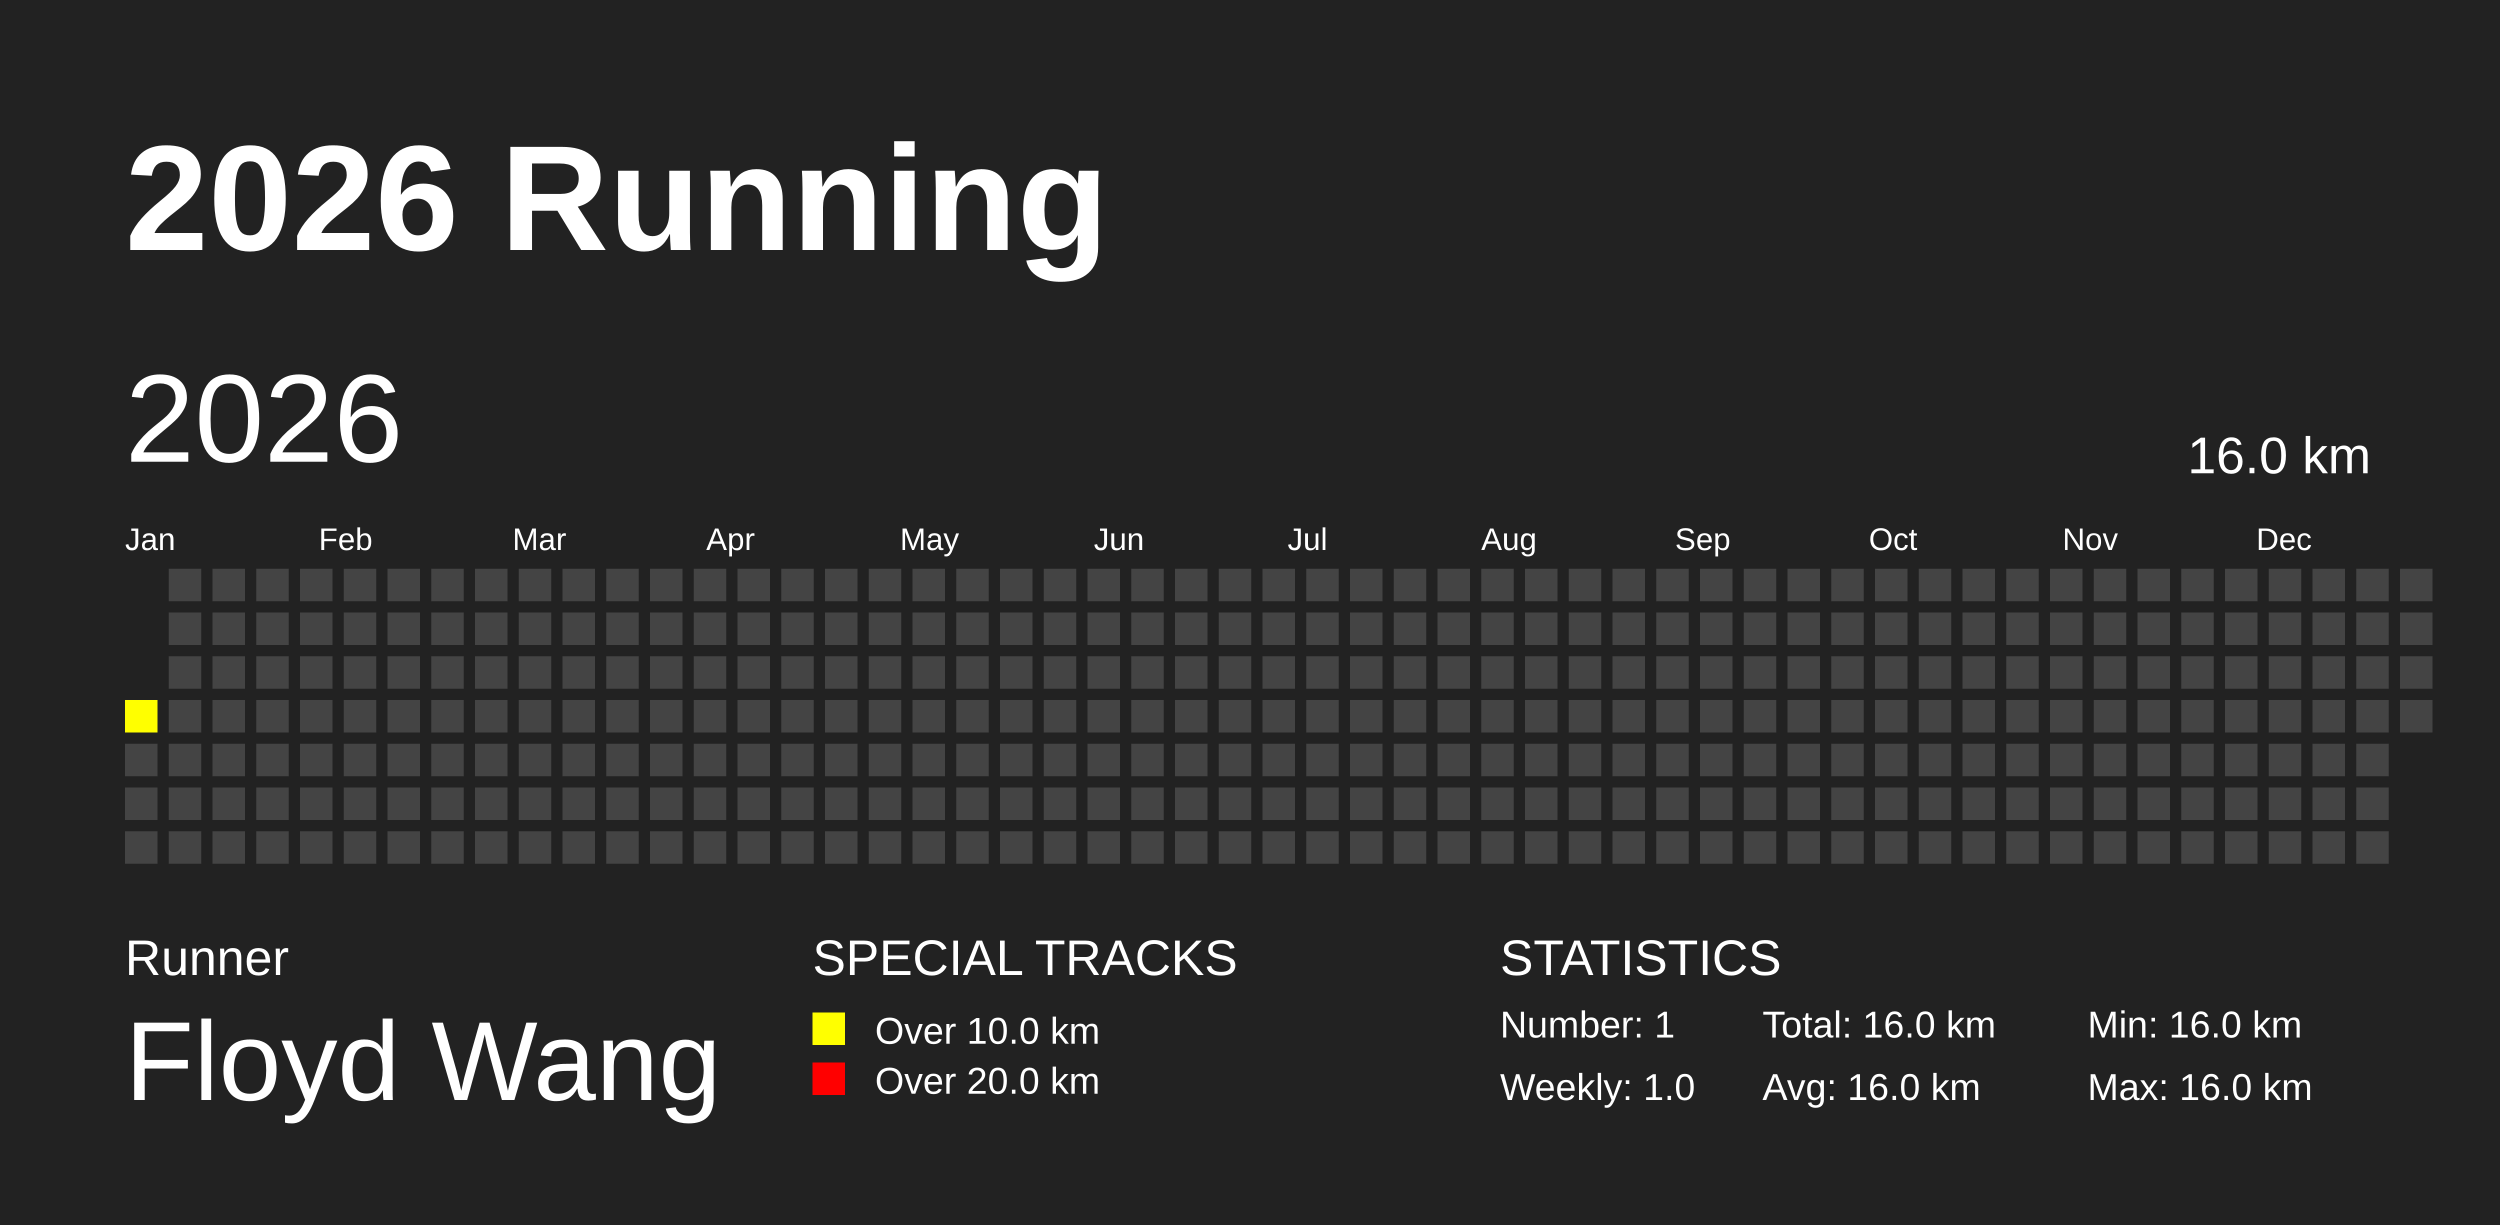
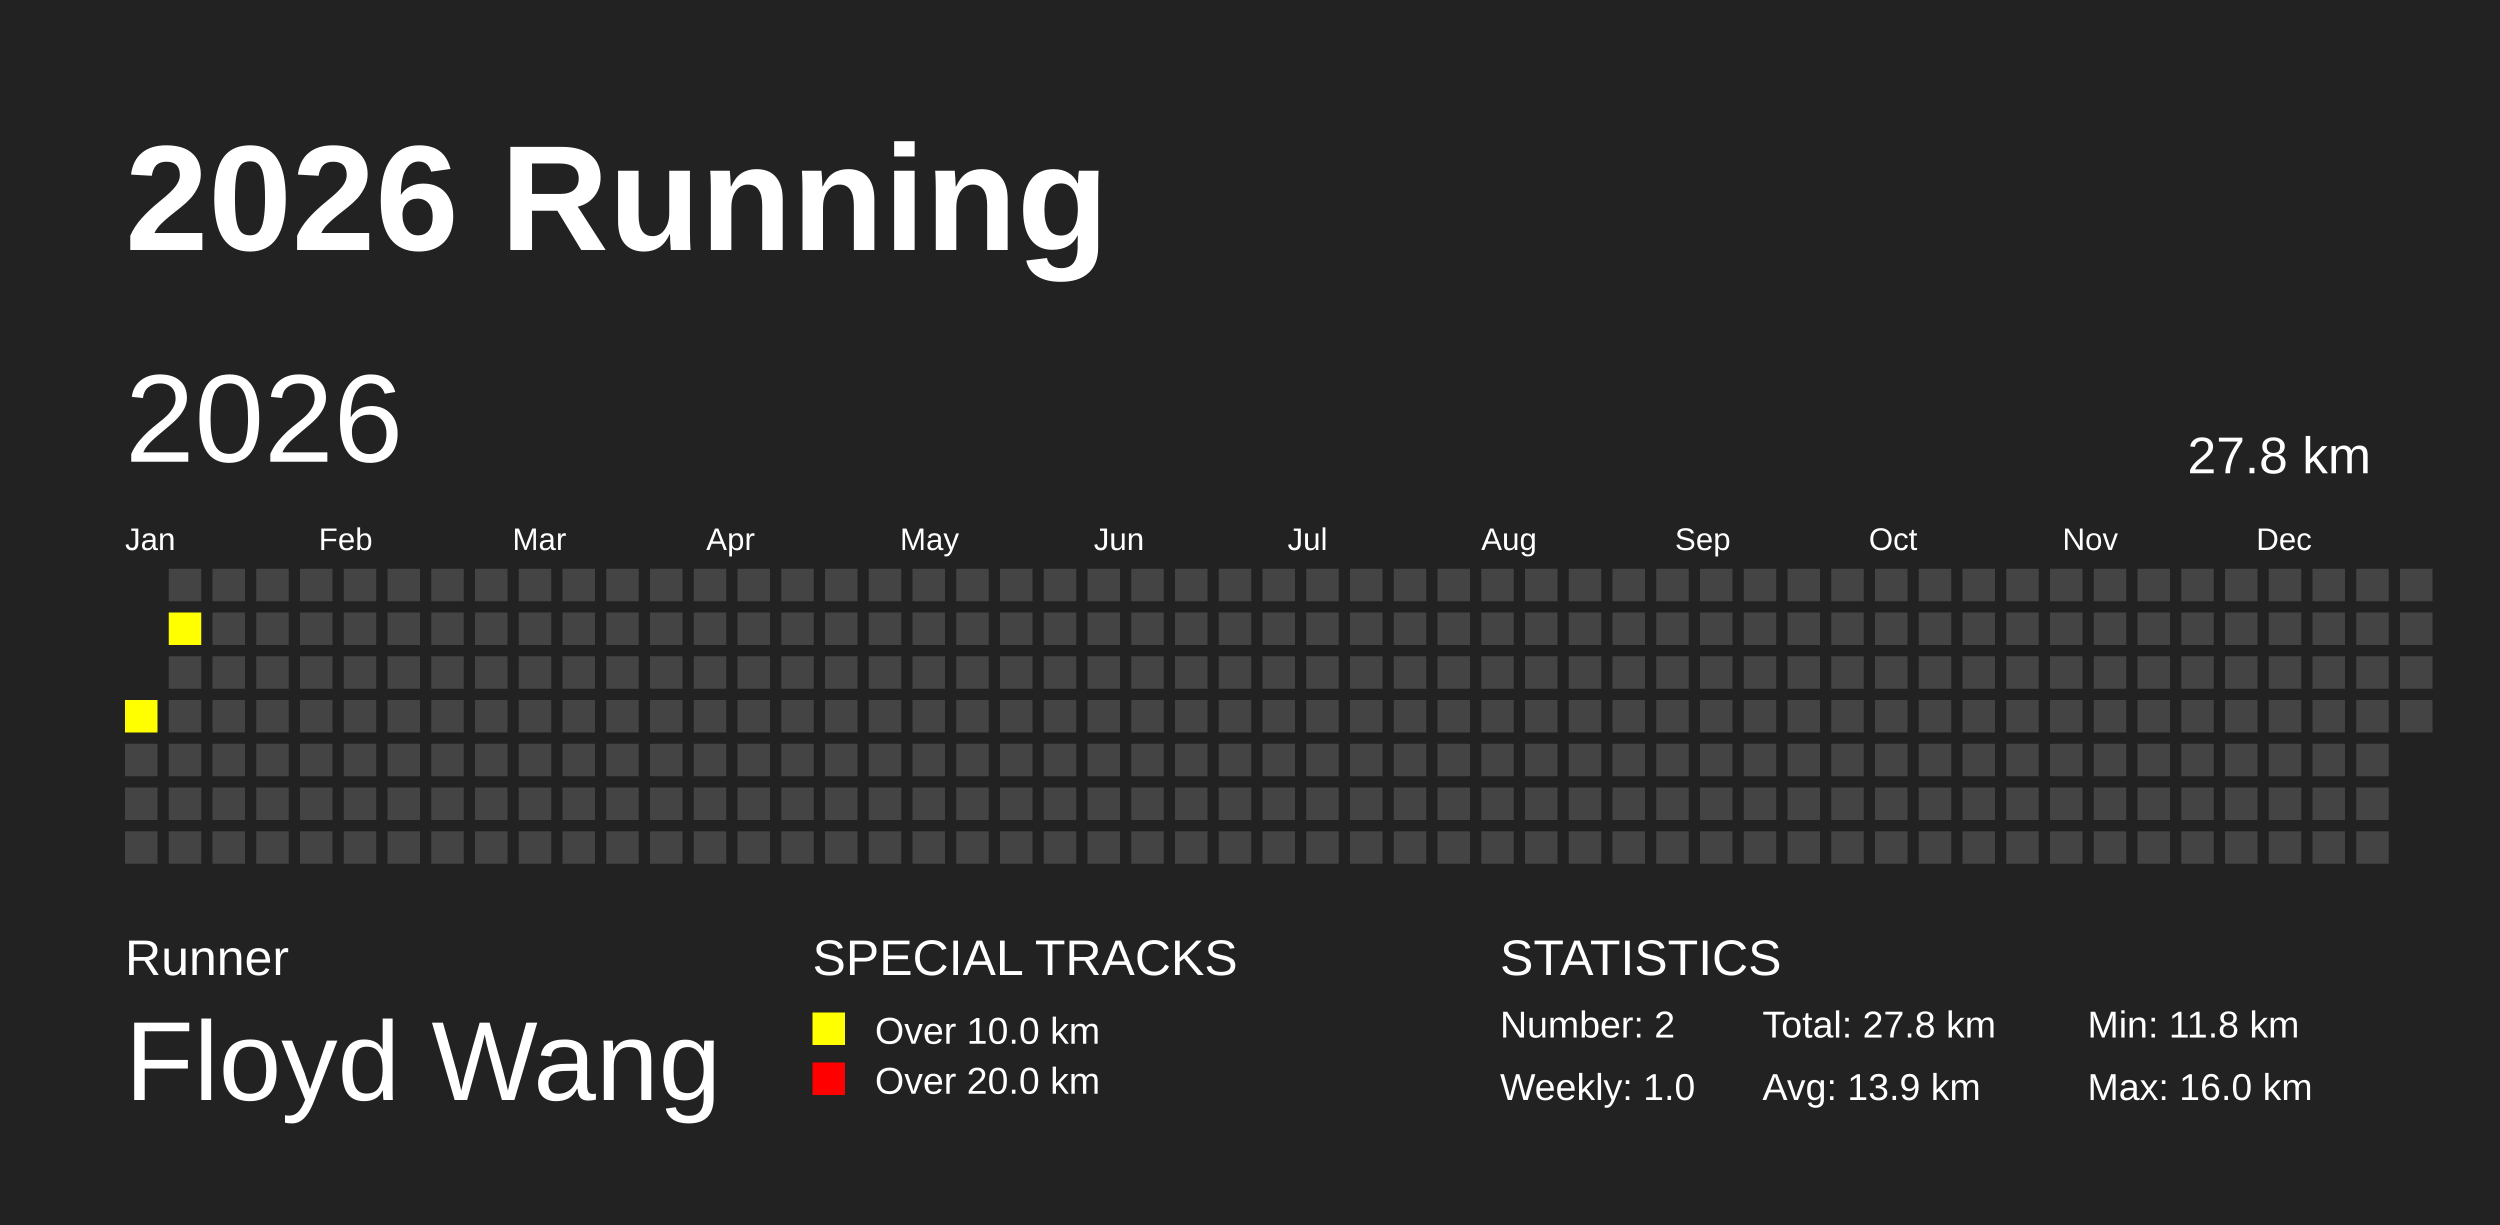
<svg xmlns="http://www.w3.org/2000/svg" baseProfile="full" height="98mm" version="1.1" viewBox="0,0,200,98" width="200mm">
  <defs />
  <rect fill="#222222" height="98" width="200" x="0" y="0" />
  <text fill="#FFFFFF" style="font-size:12px; font-family:Arial; font-weight:bold;" x="10" y="20">2026 Running</text>
  <text fill="#FFFFFF" style="font-size:4px; font-family:Arial" x="10" y="78">Runner</text>
  <text fill="#FFFFFF" style="font-size:9px; font-family:Arial" x="10" y="88">Floyd Wang</text>
  <text fill="#FFFFFF" style="font-size:4px; font-family:Arial" x="65" y="78">SPECIAL TRACKS</text>
  <rect fill="yellow" height="2.6" width="2.6" x="65" y="81" />
  <text fill="#FFFFFF" style="font-size:3px; font-family:Arial" x="70" y="83.5">Over 10.0 km</text>
  <rect fill="red" height="2.6" width="2.6" x="65" y="85" />
  <text fill="#FFFFFF" style="font-size:3px; font-family:Arial" x="70" y="87.5">Over 20.0 km</text>
  <text fill="#FFFFFF" style="font-size:4px; font-family:Arial" x="120" y="78">STATISTICS</text>
-   <text fill="#FFFFFF" style="font-size:3px; font-family:Arial" x="120" y="83">Number: 1</text>
+   <text fill="#FFFFFF" style="font-size:3px; font-family:Arial" x="120" y="83">Number: 2</text>
  <text fill="#FFFFFF" style="font-size:3px; font-family:Arial" x="120" y="88">Weekly: 1.0</text>
-   <text fill="#FFFFFF" style="font-size:3px; font-family:Arial" x="141" y="83">Total: 16.0 km</text>
-   <text fill="#FFFFFF" style="font-size:3px; font-family:Arial" x="141" y="88">Avg: 16.0 km</text>
-   <text fill="#FFFFFF" style="font-size:3px; font-family:Arial" x="167" y="83">Min: 16.0 km</text>
+   <text fill="#FFFFFF" style="font-size:3px; font-family:Arial" x="141" y="83">Total: 27.8 km</text>
+   <text fill="#FFFFFF" style="font-size:3px; font-family:Arial" x="141" y="88">Avg: 13.9 km</text>
+   <text fill="#FFFFFF" style="font-size:3px; font-family:Arial" x="167" y="83">Min: 11.8 km</text>
  <text fill="#FFFFFF" style="font-size:3px; font-family:Arial" x="167" y="88">Max: 16.0 km</text>
  <text dominant-baseline="hanging" fill="#FFFFFF" style="font-size:10.0px; font-family:Arial;" x="10" y="30">2026</text>
-   <text dominant-baseline="hanging" fill="#FFFFFF" style="font-size:4.125px; font-family:Arial;" x="175" y="35">16.0 km</text>
+   <text dominant-baseline="hanging" fill="#FFFFFF" style="font-size:4.125px; font-family:Arial;" x="175" y="35">27.8 km</text>
  <text fill="#FFFFFF" style="font-size:2.5px; font-family:Arial" x="10.0" y="44">Jan</text>
  <text fill="#FFFFFF" style="font-size:2.5px; font-family:Arial" x="25.5" y="44">Feb</text>
  <text fill="#FFFFFF" style="font-size:2.5px; font-family:Arial" x="41.0" y="44">Mar</text>
  <text fill="#FFFFFF" style="font-size:2.5px; font-family:Arial" x="56.5" y="44">Apr</text>
  <text fill="#FFFFFF" style="font-size:2.5px; font-family:Arial" x="72.0" y="44">May</text>
  <text fill="#FFFFFF" style="font-size:2.5px; font-family:Arial" x="87.5" y="44">Jun</text>
  <text fill="#FFFFFF" style="font-size:2.5px; font-family:Arial" x="103.0" y="44">Jul</text>
  <text fill="#FFFFFF" style="font-size:2.5px; font-family:Arial" x="118.5" y="44">Aug</text>
  <text fill="#FFFFFF" style="font-size:2.5px; font-family:Arial" x="134.0" y="44">Sep</text>
  <text fill="#FFFFFF" style="font-size:2.5px; font-family:Arial" x="149.5" y="44">Oct</text>
  <text fill="#FFFFFF" style="font-size:2.5px; font-family:Arial" x="165.0" y="44">Nov</text>
  <text fill="#FFFFFF" style="font-size:2.5px; font-family:Arial" x="180.5" y="44">Dec</text>
  <rect fill="yellow" height="2.6" width="2.6" x="10.0" y="56.0" />
  <rect fill="#444444" height="2.6" width="2.6" x="10.0" y="59.5" />
  <rect fill="#444444" height="2.6" width="2.6" x="10.0" y="63.0" />
  <rect fill="#444444" height="2.6" width="2.6" x="10.0" y="66.5" />
  <rect fill="#444444" height="2.6" width="2.6" x="13.5" y="45.5" />
-   <rect fill="#444444" height="2.6" width="2.6" x="13.5" y="49.0" />
+   <rect fill="yellow" height="2.6" width="2.6" x="13.5" y="49.0" />
  <rect fill="#444444" height="2.6" width="2.6" x="13.5" y="52.5" />
  <rect fill="#444444" height="2.6" width="2.6" x="13.5" y="56.0" />
  <rect fill="#444444" height="2.6" width="2.6" x="13.5" y="59.5" />
  <rect fill="#444444" height="2.6" width="2.6" x="13.5" y="63.0" />
  <rect fill="#444444" height="2.6" width="2.6" x="13.5" y="66.5" />
  <rect fill="#444444" height="2.6" width="2.6" x="17.0" y="45.5" />
  <rect fill="#444444" height="2.6" width="2.6" x="17.0" y="49.0" />
  <rect fill="#444444" height="2.6" width="2.6" x="17.0" y="52.5" />
  <rect fill="#444444" height="2.6" width="2.6" x="17.0" y="56.0" />
  <rect fill="#444444" height="2.6" width="2.6" x="17.0" y="59.5" />
  <rect fill="#444444" height="2.6" width="2.6" x="17.0" y="63.0" />
  <rect fill="#444444" height="2.6" width="2.6" x="17.0" y="66.5" />
  <rect fill="#444444" height="2.6" width="2.6" x="20.5" y="45.5" />
  <rect fill="#444444" height="2.6" width="2.6" x="20.5" y="49.0" />
  <rect fill="#444444" height="2.6" width="2.6" x="20.5" y="52.5" />
  <rect fill="#444444" height="2.6" width="2.6" x="20.5" y="56.0" />
  <rect fill="#444444" height="2.6" width="2.6" x="20.5" y="59.5" />
  <rect fill="#444444" height="2.6" width="2.6" x="20.5" y="63.0" />
  <rect fill="#444444" height="2.6" width="2.6" x="20.5" y="66.5" />
  <rect fill="#444444" height="2.6" width="2.6" x="24.0" y="45.5" />
  <rect fill="#444444" height="2.6" width="2.6" x="24.0" y="49.0" />
  <rect fill="#444444" height="2.6" width="2.6" x="24.0" y="52.5" />
  <rect fill="#444444" height="2.6" width="2.6" x="24.0" y="56.0" />
  <rect fill="#444444" height="2.6" width="2.6" x="24.0" y="59.5" />
  <rect fill="#444444" height="2.6" width="2.6" x="24.0" y="63.0" />
  <rect fill="#444444" height="2.6" width="2.6" x="24.0" y="66.5" />
  <rect fill="#444444" height="2.6" width="2.6" x="27.5" y="45.5" />
  <rect fill="#444444" height="2.6" width="2.6" x="27.5" y="49.0" />
  <rect fill="#444444" height="2.6" width="2.6" x="27.5" y="52.5" />
  <rect fill="#444444" height="2.6" width="2.6" x="27.5" y="56.0" />
  <rect fill="#444444" height="2.6" width="2.6" x="27.5" y="59.5" />
  <rect fill="#444444" height="2.6" width="2.6" x="27.5" y="63.0" />
  <rect fill="#444444" height="2.6" width="2.6" x="27.5" y="66.5" />
  <rect fill="#444444" height="2.6" width="2.6" x="31.0" y="45.5" />
  <rect fill="#444444" height="2.6" width="2.6" x="31.0" y="49.0" />
  <rect fill="#444444" height="2.6" width="2.6" x="31.0" y="52.5" />
  <rect fill="#444444" height="2.6" width="2.6" x="31.0" y="56.0" />
  <rect fill="#444444" height="2.6" width="2.6" x="31.0" y="59.5" />
  <rect fill="#444444" height="2.6" width="2.6" x="31.0" y="63.0" />
  <rect fill="#444444" height="2.6" width="2.6" x="31.0" y="66.5" />
  <rect fill="#444444" height="2.6" width="2.6" x="34.5" y="45.5" />
  <rect fill="#444444" height="2.6" width="2.6" x="34.5" y="49.0" />
  <rect fill="#444444" height="2.6" width="2.6" x="34.5" y="52.5" />
  <rect fill="#444444" height="2.6" width="2.6" x="34.5" y="56.0" />
  <rect fill="#444444" height="2.6" width="2.6" x="34.5" y="59.5" />
  <rect fill="#444444" height="2.6" width="2.6" x="34.5" y="63.0" />
  <rect fill="#444444" height="2.6" width="2.6" x="34.5" y="66.5" />
  <rect fill="#444444" height="2.6" width="2.6" x="38.0" y="45.5" />
  <rect fill="#444444" height="2.6" width="2.6" x="38.0" y="49.0" />
  <rect fill="#444444" height="2.6" width="2.6" x="38.0" y="52.5" />
  <rect fill="#444444" height="2.6" width="2.6" x="38.0" y="56.0" />
  <rect fill="#444444" height="2.6" width="2.6" x="38.0" y="59.5" />
  <rect fill="#444444" height="2.6" width="2.6" x="38.0" y="63.0" />
  <rect fill="#444444" height="2.6" width="2.6" x="38.0" y="66.5" />
  <rect fill="#444444" height="2.6" width="2.6" x="41.5" y="45.5" />
  <rect fill="#444444" height="2.6" width="2.6" x="41.5" y="49.0" />
  <rect fill="#444444" height="2.6" width="2.6" x="41.5" y="52.5" />
  <rect fill="#444444" height="2.6" width="2.6" x="41.5" y="56.0" />
  <rect fill="#444444" height="2.6" width="2.6" x="41.5" y="59.5" />
  <rect fill="#444444" height="2.6" width="2.6" x="41.5" y="63.0" />
  <rect fill="#444444" height="2.6" width="2.6" x="41.5" y="66.5" />
  <rect fill="#444444" height="2.6" width="2.6" x="45.0" y="45.5" />
  <rect fill="#444444" height="2.6" width="2.6" x="45.0" y="49.0" />
  <rect fill="#444444" height="2.6" width="2.6" x="45.0" y="52.5" />
  <rect fill="#444444" height="2.6" width="2.6" x="45.0" y="56.0" />
  <rect fill="#444444" height="2.6" width="2.6" x="45.0" y="59.5" />
  <rect fill="#444444" height="2.6" width="2.6" x="45.0" y="63.0" />
  <rect fill="#444444" height="2.6" width="2.6" x="45.0" y="66.5" />
  <rect fill="#444444" height="2.6" width="2.6" x="48.5" y="45.5" />
  <rect fill="#444444" height="2.6" width="2.6" x="48.5" y="49.0" />
  <rect fill="#444444" height="2.6" width="2.6" x="48.5" y="52.5" />
  <rect fill="#444444" height="2.6" width="2.6" x="48.5" y="56.0" />
  <rect fill="#444444" height="2.6" width="2.6" x="48.5" y="59.5" />
  <rect fill="#444444" height="2.6" width="2.6" x="48.5" y="63.0" />
  <rect fill="#444444" height="2.6" width="2.6" x="48.5" y="66.5" />
  <rect fill="#444444" height="2.6" width="2.6" x="52.0" y="45.5" />
  <rect fill="#444444" height="2.6" width="2.6" x="52.0" y="49.0" />
  <rect fill="#444444" height="2.6" width="2.6" x="52.0" y="52.5" />
  <rect fill="#444444" height="2.6" width="2.6" x="52.0" y="56.0" />
  <rect fill="#444444" height="2.6" width="2.6" x="52.0" y="59.5" />
  <rect fill="#444444" height="2.6" width="2.6" x="52.0" y="63.0" />
  <rect fill="#444444" height="2.6" width="2.6" x="52.0" y="66.5" />
  <rect fill="#444444" height="2.6" width="2.6" x="55.5" y="45.5" />
  <rect fill="#444444" height="2.6" width="2.6" x="55.5" y="49.0" />
  <rect fill="#444444" height="2.6" width="2.6" x="55.5" y="52.5" />
  <rect fill="#444444" height="2.6" width="2.6" x="55.5" y="56.0" />
  <rect fill="#444444" height="2.6" width="2.6" x="55.5" y="59.5" />
  <rect fill="#444444" height="2.6" width="2.6" x="55.5" y="63.0" />
  <rect fill="#444444" height="2.6" width="2.6" x="55.5" y="66.5" />
  <rect fill="#444444" height="2.6" width="2.6" x="59.0" y="45.5" />
  <rect fill="#444444" height="2.6" width="2.6" x="59.0" y="49.0" />
  <rect fill="#444444" height="2.6" width="2.6" x="59.0" y="52.5" />
  <rect fill="#444444" height="2.6" width="2.6" x="59.0" y="56.0" />
  <rect fill="#444444" height="2.6" width="2.6" x="59.0" y="59.5" />
  <rect fill="#444444" height="2.6" width="2.6" x="59.0" y="63.0" />
  <rect fill="#444444" height="2.6" width="2.6" x="59.0" y="66.5" />
  <rect fill="#444444" height="2.6" width="2.6" x="62.5" y="45.5" />
  <rect fill="#444444" height="2.6" width="2.6" x="62.5" y="49.0" />
  <rect fill="#444444" height="2.6" width="2.6" x="62.5" y="52.5" />
  <rect fill="#444444" height="2.6" width="2.6" x="62.5" y="56.0" />
  <rect fill="#444444" height="2.6" width="2.6" x="62.5" y="59.5" />
  <rect fill="#444444" height="2.6" width="2.6" x="62.5" y="63.0" />
  <rect fill="#444444" height="2.6" width="2.6" x="62.5" y="66.5" />
  <rect fill="#444444" height="2.6" width="2.6" x="66.0" y="45.5" />
  <rect fill="#444444" height="2.6" width="2.6" x="66.0" y="49.0" />
  <rect fill="#444444" height="2.6" width="2.6" x="66.0" y="52.5" />
  <rect fill="#444444" height="2.6" width="2.6" x="66.0" y="56.0" />
  <rect fill="#444444" height="2.6" width="2.6" x="66.0" y="59.5" />
  <rect fill="#444444" height="2.6" width="2.6" x="66.0" y="63.0" />
  <rect fill="#444444" height="2.6" width="2.6" x="66.0" y="66.5" />
  <rect fill="#444444" height="2.6" width="2.6" x="69.5" y="45.5" />
  <rect fill="#444444" height="2.6" width="2.6" x="69.5" y="49.0" />
  <rect fill="#444444" height="2.6" width="2.6" x="69.5" y="52.5" />
  <rect fill="#444444" height="2.6" width="2.6" x="69.5" y="56.0" />
  <rect fill="#444444" height="2.6" width="2.6" x="69.5" y="59.5" />
  <rect fill="#444444" height="2.6" width="2.6" x="69.5" y="63.0" />
  <rect fill="#444444" height="2.6" width="2.6" x="69.5" y="66.5" />
  <rect fill="#444444" height="2.6" width="2.6" x="73.0" y="45.5" />
  <rect fill="#444444" height="2.6" width="2.6" x="73.0" y="49.0" />
  <rect fill="#444444" height="2.6" width="2.6" x="73.0" y="52.5" />
  <rect fill="#444444" height="2.6" width="2.6" x="73.0" y="56.0" />
  <rect fill="#444444" height="2.6" width="2.6" x="73.0" y="59.5" />
  <rect fill="#444444" height="2.6" width="2.6" x="73.0" y="63.0" />
  <rect fill="#444444" height="2.6" width="2.6" x="73.0" y="66.5" />
  <rect fill="#444444" height="2.6" width="2.6" x="76.5" y="45.5" />
  <rect fill="#444444" height="2.6" width="2.6" x="76.5" y="49.0" />
  <rect fill="#444444" height="2.6" width="2.6" x="76.5" y="52.5" />
  <rect fill="#444444" height="2.6" width="2.6" x="76.5" y="56.0" />
  <rect fill="#444444" height="2.6" width="2.6" x="76.5" y="59.5" />
  <rect fill="#444444" height="2.6" width="2.6" x="76.5" y="63.0" />
  <rect fill="#444444" height="2.6" width="2.6" x="76.5" y="66.5" />
  <rect fill="#444444" height="2.6" width="2.6" x="80.0" y="45.5" />
  <rect fill="#444444" height="2.6" width="2.6" x="80.0" y="49.0" />
  <rect fill="#444444" height="2.6" width="2.6" x="80.0" y="52.5" />
  <rect fill="#444444" height="2.6" width="2.6" x="80.0" y="56.0" />
  <rect fill="#444444" height="2.6" width="2.6" x="80.0" y="59.5" />
  <rect fill="#444444" height="2.6" width="2.6" x="80.0" y="63.0" />
  <rect fill="#444444" height="2.6" width="2.6" x="80.0" y="66.5" />
  <rect fill="#444444" height="2.6" width="2.6" x="83.5" y="45.5" />
  <rect fill="#444444" height="2.6" width="2.6" x="83.5" y="49.0" />
  <rect fill="#444444" height="2.6" width="2.6" x="83.5" y="52.5" />
  <rect fill="#444444" height="2.6" width="2.6" x="83.5" y="56.0" />
  <rect fill="#444444" height="2.6" width="2.6" x="83.5" y="59.5" />
  <rect fill="#444444" height="2.6" width="2.6" x="83.5" y="63.0" />
  <rect fill="#444444" height="2.6" width="2.6" x="83.5" y="66.5" />
  <rect fill="#444444" height="2.6" width="2.6" x="87.0" y="45.5" />
  <rect fill="#444444" height="2.6" width="2.6" x="87.0" y="49.0" />
  <rect fill="#444444" height="2.6" width="2.6" x="87.0" y="52.5" />
  <rect fill="#444444" height="2.6" width="2.6" x="87.0" y="56.0" />
  <rect fill="#444444" height="2.6" width="2.6" x="87.0" y="59.5" />
  <rect fill="#444444" height="2.6" width="2.6" x="87.0" y="63.0" />
  <rect fill="#444444" height="2.6" width="2.6" x="87.0" y="66.5" />
  <rect fill="#444444" height="2.6" width="2.6" x="90.5" y="45.5" />
  <rect fill="#444444" height="2.6" width="2.6" x="90.5" y="49.0" />
  <rect fill="#444444" height="2.6" width="2.6" x="90.5" y="52.5" />
  <rect fill="#444444" height="2.6" width="2.6" x="90.5" y="56.0" />
  <rect fill="#444444" height="2.6" width="2.6" x="90.5" y="59.5" />
  <rect fill="#444444" height="2.6" width="2.6" x="90.5" y="63.0" />
  <rect fill="#444444" height="2.6" width="2.6" x="90.5" y="66.5" />
  <rect fill="#444444" height="2.6" width="2.6" x="94.0" y="45.5" />
  <rect fill="#444444" height="2.6" width="2.6" x="94.0" y="49.0" />
  <rect fill="#444444" height="2.6" width="2.6" x="94.0" y="52.5" />
  <rect fill="#444444" height="2.6" width="2.6" x="94.0" y="56.0" />
  <rect fill="#444444" height="2.6" width="2.6" x="94.0" y="59.5" />
  <rect fill="#444444" height="2.6" width="2.6" x="94.0" y="63.0" />
  <rect fill="#444444" height="2.6" width="2.6" x="94.0" y="66.5" />
  <rect fill="#444444" height="2.6" width="2.6" x="97.5" y="45.5" />
  <rect fill="#444444" height="2.6" width="2.6" x="97.5" y="49.0" />
  <rect fill="#444444" height="2.6" width="2.6" x="97.5" y="52.5" />
  <rect fill="#444444" height="2.6" width="2.6" x="97.5" y="56.0" />
  <rect fill="#444444" height="2.6" width="2.6" x="97.5" y="59.5" />
  <rect fill="#444444" height="2.6" width="2.6" x="97.5" y="63.0" />
  <rect fill="#444444" height="2.6" width="2.6" x="97.5" y="66.5" />
  <rect fill="#444444" height="2.6" width="2.6" x="101.0" y="45.5" />
  <rect fill="#444444" height="2.6" width="2.6" x="101.0" y="49.0" />
  <rect fill="#444444" height="2.6" width="2.6" x="101.0" y="52.5" />
  <rect fill="#444444" height="2.6" width="2.6" x="101.0" y="56.0" />
  <rect fill="#444444" height="2.6" width="2.6" x="101.0" y="59.5" />
  <rect fill="#444444" height="2.6" width="2.6" x="101.0" y="63.0" />
  <rect fill="#444444" height="2.6" width="2.6" x="101.0" y="66.5" />
  <rect fill="#444444" height="2.6" width="2.6" x="104.5" y="45.5" />
  <rect fill="#444444" height="2.6" width="2.6" x="104.5" y="49.0" />
  <rect fill="#444444" height="2.6" width="2.6" x="104.5" y="52.5" />
  <rect fill="#444444" height="2.6" width="2.6" x="104.5" y="56.0" />
  <rect fill="#444444" height="2.6" width="2.6" x="104.5" y="59.5" />
  <rect fill="#444444" height="2.6" width="2.6" x="104.5" y="63.0" />
  <rect fill="#444444" height="2.6" width="2.6" x="104.5" y="66.5" />
  <rect fill="#444444" height="2.6" width="2.6" x="108.0" y="45.5" />
  <rect fill="#444444" height="2.6" width="2.6" x="108.0" y="49.0" />
  <rect fill="#444444" height="2.6" width="2.6" x="108.0" y="52.5" />
  <rect fill="#444444" height="2.6" width="2.6" x="108.0" y="56.0" />
  <rect fill="#444444" height="2.6" width="2.6" x="108.0" y="59.5" />
  <rect fill="#444444" height="2.6" width="2.6" x="108.0" y="63.0" />
  <rect fill="#444444" height="2.6" width="2.6" x="108.0" y="66.5" />
  <rect fill="#444444" height="2.6" width="2.6" x="111.5" y="45.5" />
  <rect fill="#444444" height="2.6" width="2.6" x="111.5" y="49.0" />
  <rect fill="#444444" height="2.6" width="2.6" x="111.5" y="52.5" />
  <rect fill="#444444" height="2.6" width="2.6" x="111.5" y="56.0" />
  <rect fill="#444444" height="2.6" width="2.6" x="111.5" y="59.5" />
  <rect fill="#444444" height="2.6" width="2.6" x="111.5" y="63.0" />
  <rect fill="#444444" height="2.6" width="2.6" x="111.5" y="66.5" />
  <rect fill="#444444" height="2.6" width="2.6" x="115.0" y="45.5" />
  <rect fill="#444444" height="2.6" width="2.6" x="115.0" y="49.0" />
  <rect fill="#444444" height="2.6" width="2.6" x="115.0" y="52.5" />
  <rect fill="#444444" height="2.6" width="2.6" x="115.0" y="56.0" />
  <rect fill="#444444" height="2.6" width="2.6" x="115.0" y="59.5" />
  <rect fill="#444444" height="2.6" width="2.6" x="115.0" y="63.0" />
  <rect fill="#444444" height="2.6" width="2.6" x="115.0" y="66.5" />
  <rect fill="#444444" height="2.6" width="2.6" x="118.5" y="45.5" />
  <rect fill="#444444" height="2.6" width="2.6" x="118.5" y="49.0" />
  <rect fill="#444444" height="2.6" width="2.6" x="118.5" y="52.5" />
  <rect fill="#444444" height="2.6" width="2.6" x="118.5" y="56.0" />
  <rect fill="#444444" height="2.6" width="2.6" x="118.5" y="59.5" />
  <rect fill="#444444" height="2.6" width="2.6" x="118.5" y="63.0" />
  <rect fill="#444444" height="2.6" width="2.6" x="118.5" y="66.5" />
  <rect fill="#444444" height="2.6" width="2.6" x="122.0" y="45.5" />
  <rect fill="#444444" height="2.6" width="2.6" x="122.0" y="49.0" />
  <rect fill="#444444" height="2.6" width="2.6" x="122.0" y="52.5" />
  <rect fill="#444444" height="2.6" width="2.6" x="122.0" y="56.0" />
  <rect fill="#444444" height="2.6" width="2.6" x="122.0" y="59.5" />
  <rect fill="#444444" height="2.6" width="2.6" x="122.0" y="63.0" />
  <rect fill="#444444" height="2.6" width="2.6" x="122.0" y="66.5" />
  <rect fill="#444444" height="2.6" width="2.6" x="125.5" y="45.5" />
  <rect fill="#444444" height="2.6" width="2.6" x="125.5" y="49.0" />
  <rect fill="#444444" height="2.6" width="2.6" x="125.5" y="52.5" />
  <rect fill="#444444" height="2.6" width="2.6" x="125.5" y="56.0" />
  <rect fill="#444444" height="2.6" width="2.6" x="125.5" y="59.5" />
  <rect fill="#444444" height="2.6" width="2.6" x="125.5" y="63.0" />
  <rect fill="#444444" height="2.6" width="2.6" x="125.5" y="66.5" />
  <rect fill="#444444" height="2.6" width="2.6" x="129.0" y="45.5" />
  <rect fill="#444444" height="2.6" width="2.6" x="129.0" y="49.0" />
  <rect fill="#444444" height="2.6" width="2.6" x="129.0" y="52.5" />
  <rect fill="#444444" height="2.6" width="2.6" x="129.0" y="56.0" />
  <rect fill="#444444" height="2.6" width="2.6" x="129.0" y="59.5" />
  <rect fill="#444444" height="2.6" width="2.6" x="129.0" y="63.0" />
  <rect fill="#444444" height="2.6" width="2.6" x="129.0" y="66.5" />
  <rect fill="#444444" height="2.6" width="2.6" x="132.5" y="45.5" />
  <rect fill="#444444" height="2.6" width="2.6" x="132.5" y="49.0" />
  <rect fill="#444444" height="2.6" width="2.6" x="132.5" y="52.5" />
  <rect fill="#444444" height="2.6" width="2.6" x="132.5" y="56.0" />
  <rect fill="#444444" height="2.6" width="2.6" x="132.5" y="59.5" />
  <rect fill="#444444" height="2.6" width="2.6" x="132.5" y="63.0" />
  <rect fill="#444444" height="2.6" width="2.6" x="132.5" y="66.5" />
  <rect fill="#444444" height="2.6" width="2.6" x="136.0" y="45.5" />
  <rect fill="#444444" height="2.6" width="2.6" x="136.0" y="49.0" />
  <rect fill="#444444" height="2.6" width="2.6" x="136.0" y="52.5" />
  <rect fill="#444444" height="2.6" width="2.6" x="136.0" y="56.0" />
  <rect fill="#444444" height="2.6" width="2.6" x="136.0" y="59.5" />
  <rect fill="#444444" height="2.6" width="2.6" x="136.0" y="63.0" />
  <rect fill="#444444" height="2.6" width="2.6" x="136.0" y="66.5" />
  <rect fill="#444444" height="2.6" width="2.6" x="139.5" y="45.5" />
  <rect fill="#444444" height="2.6" width="2.6" x="139.5" y="49.0" />
  <rect fill="#444444" height="2.6" width="2.6" x="139.5" y="52.5" />
  <rect fill="#444444" height="2.6" width="2.6" x="139.5" y="56.0" />
  <rect fill="#444444" height="2.6" width="2.6" x="139.5" y="59.5" />
  <rect fill="#444444" height="2.6" width="2.6" x="139.5" y="63.0" />
  <rect fill="#444444" height="2.6" width="2.6" x="139.5" y="66.5" />
  <rect fill="#444444" height="2.6" width="2.6" x="143.0" y="45.5" />
  <rect fill="#444444" height="2.6" width="2.6" x="143.0" y="49.0" />
  <rect fill="#444444" height="2.6" width="2.6" x="143.0" y="52.5" />
  <rect fill="#444444" height="2.6" width="2.6" x="143.0" y="56.0" />
  <rect fill="#444444" height="2.6" width="2.6" x="143.0" y="59.5" />
  <rect fill="#444444" height="2.6" width="2.6" x="143.0" y="63.0" />
  <rect fill="#444444" height="2.6" width="2.6" x="143.0" y="66.5" />
  <rect fill="#444444" height="2.6" width="2.6" x="146.5" y="45.5" />
  <rect fill="#444444" height="2.6" width="2.6" x="146.5" y="49.0" />
  <rect fill="#444444" height="2.6" width="2.6" x="146.5" y="52.5" />
  <rect fill="#444444" height="2.6" width="2.6" x="146.5" y="56.0" />
  <rect fill="#444444" height="2.6" width="2.6" x="146.5" y="59.5" />
  <rect fill="#444444" height="2.6" width="2.6" x="146.5" y="63.0" />
  <rect fill="#444444" height="2.6" width="2.6" x="146.5" y="66.5" />
  <rect fill="#444444" height="2.6" width="2.6" x="150.0" y="45.5" />
  <rect fill="#444444" height="2.6" width="2.6" x="150.0" y="49.0" />
  <rect fill="#444444" height="2.6" width="2.6" x="150.0" y="52.5" />
  <rect fill="#444444" height="2.6" width="2.6" x="150.0" y="56.0" />
  <rect fill="#444444" height="2.6" width="2.6" x="150.0" y="59.5" />
  <rect fill="#444444" height="2.6" width="2.6" x="150.0" y="63.0" />
  <rect fill="#444444" height="2.6" width="2.6" x="150.0" y="66.5" />
  <rect fill="#444444" height="2.6" width="2.6" x="153.5" y="45.5" />
  <rect fill="#444444" height="2.6" width="2.6" x="153.5" y="49.0" />
  <rect fill="#444444" height="2.6" width="2.6" x="153.5" y="52.5" />
  <rect fill="#444444" height="2.6" width="2.6" x="153.5" y="56.0" />
  <rect fill="#444444" height="2.6" width="2.6" x="153.5" y="59.5" />
  <rect fill="#444444" height="2.6" width="2.6" x="153.5" y="63.0" />
  <rect fill="#444444" height="2.6" width="2.6" x="153.5" y="66.5" />
  <rect fill="#444444" height="2.6" width="2.6" x="157.0" y="45.5" />
  <rect fill="#444444" height="2.6" width="2.6" x="157.0" y="49.0" />
  <rect fill="#444444" height="2.6" width="2.6" x="157.0" y="52.5" />
  <rect fill="#444444" height="2.6" width="2.6" x="157.0" y="56.0" />
  <rect fill="#444444" height="2.6" width="2.6" x="157.0" y="59.5" />
  <rect fill="#444444" height="2.6" width="2.6" x="157.0" y="63.0" />
  <rect fill="#444444" height="2.6" width="2.6" x="157.0" y="66.5" />
  <rect fill="#444444" height="2.6" width="2.6" x="160.5" y="45.5" />
  <rect fill="#444444" height="2.6" width="2.6" x="160.5" y="49.0" />
  <rect fill="#444444" height="2.6" width="2.6" x="160.5" y="52.5" />
  <rect fill="#444444" height="2.6" width="2.6" x="160.5" y="56.0" />
  <rect fill="#444444" height="2.6" width="2.6" x="160.5" y="59.5" />
  <rect fill="#444444" height="2.6" width="2.6" x="160.5" y="63.0" />
  <rect fill="#444444" height="2.6" width="2.6" x="160.5" y="66.5" />
  <rect fill="#444444" height="2.6" width="2.6" x="164.0" y="45.5" />
  <rect fill="#444444" height="2.6" width="2.6" x="164.0" y="49.0" />
  <rect fill="#444444" height="2.6" width="2.6" x="164.0" y="52.5" />
  <rect fill="#444444" height="2.6" width="2.6" x="164.0" y="56.0" />
  <rect fill="#444444" height="2.6" width="2.6" x="164.0" y="59.5" />
  <rect fill="#444444" height="2.6" width="2.6" x="164.0" y="63.0" />
  <rect fill="#444444" height="2.6" width="2.6" x="164.0" y="66.5" />
  <rect fill="#444444" height="2.6" width="2.6" x="167.5" y="45.5" />
  <rect fill="#444444" height="2.6" width="2.6" x="167.5" y="49.0" />
  <rect fill="#444444" height="2.6" width="2.6" x="167.5" y="52.5" />
  <rect fill="#444444" height="2.6" width="2.6" x="167.5" y="56.0" />
  <rect fill="#444444" height="2.6" width="2.6" x="167.5" y="59.5" />
  <rect fill="#444444" height="2.6" width="2.6" x="167.5" y="63.0" />
  <rect fill="#444444" height="2.6" width="2.6" x="167.5" y="66.5" />
  <rect fill="#444444" height="2.6" width="2.6" x="171.0" y="45.5" />
  <rect fill="#444444" height="2.6" width="2.6" x="171.0" y="49.0" />
  <rect fill="#444444" height="2.6" width="2.6" x="171.0" y="52.5" />
  <rect fill="#444444" height="2.6" width="2.6" x="171.0" y="56.0" />
  <rect fill="#444444" height="2.6" width="2.6" x="171.0" y="59.5" />
  <rect fill="#444444" height="2.6" width="2.6" x="171.0" y="63.0" />
  <rect fill="#444444" height="2.6" width="2.6" x="171.0" y="66.5" />
  <rect fill="#444444" height="2.6" width="2.6" x="174.5" y="45.5" />
  <rect fill="#444444" height="2.6" width="2.6" x="174.5" y="49.0" />
  <rect fill="#444444" height="2.6" width="2.6" x="174.5" y="52.5" />
  <rect fill="#444444" height="2.6" width="2.6" x="174.5" y="56.0" />
  <rect fill="#444444" height="2.6" width="2.6" x="174.5" y="59.5" />
  <rect fill="#444444" height="2.6" width="2.6" x="174.5" y="63.0" />
  <rect fill="#444444" height="2.6" width="2.6" x="174.5" y="66.5" />
  <rect fill="#444444" height="2.6" width="2.6" x="178.0" y="45.5" />
  <rect fill="#444444" height="2.6" width="2.6" x="178.0" y="49.0" />
  <rect fill="#444444" height="2.6" width="2.6" x="178.0" y="52.5" />
  <rect fill="#444444" height="2.6" width="2.6" x="178.0" y="56.0" />
  <rect fill="#444444" height="2.6" width="2.6" x="178.0" y="59.5" />
  <rect fill="#444444" height="2.6" width="2.6" x="178.0" y="63.0" />
  <rect fill="#444444" height="2.6" width="2.6" x="178.0" y="66.5" />
  <rect fill="#444444" height="2.6" width="2.6" x="181.5" y="45.5" />
  <rect fill="#444444" height="2.6" width="2.6" x="181.5" y="49.0" />
  <rect fill="#444444" height="2.6" width="2.6" x="181.5" y="52.5" />
  <rect fill="#444444" height="2.6" width="2.6" x="181.5" y="56.0" />
  <rect fill="#444444" height="2.6" width="2.6" x="181.5" y="59.5" />
  <rect fill="#444444" height="2.6" width="2.6" x="181.5" y="63.0" />
  <rect fill="#444444" height="2.6" width="2.6" x="181.5" y="66.5" />
  <rect fill="#444444" height="2.6" width="2.6" x="185.0" y="45.5" />
  <rect fill="#444444" height="2.6" width="2.6" x="185.0" y="49.0" />
  <rect fill="#444444" height="2.6" width="2.6" x="185.0" y="52.5" />
  <rect fill="#444444" height="2.6" width="2.6" x="185.0" y="56.0" />
  <rect fill="#444444" height="2.6" width="2.6" x="185.0" y="59.5" />
  <rect fill="#444444" height="2.6" width="2.6" x="185.0" y="63.0" />
  <rect fill="#444444" height="2.6" width="2.6" x="185.0" y="66.5" />
  <rect fill="#444444" height="2.6" width="2.6" x="188.5" y="45.5" />
  <rect fill="#444444" height="2.6" width="2.6" x="188.5" y="49.0" />
  <rect fill="#444444" height="2.6" width="2.6" x="188.5" y="52.5" />
  <rect fill="#444444" height="2.6" width="2.6" x="188.5" y="56.0" />
  <rect fill="#444444" height="2.6" width="2.6" x="188.5" y="59.5" />
  <rect fill="#444444" height="2.6" width="2.6" x="188.5" y="63.0" />
  <rect fill="#444444" height="2.6" width="2.6" x="188.5" y="66.5" />
  <rect fill="#444444" height="2.6" width="2.6" x="192.0" y="45.5" />
  <rect fill="#444444" height="2.6" width="2.6" x="192.0" y="49.0" />
  <rect fill="#444444" height="2.6" width="2.6" x="192.0" y="52.5" />
  <rect fill="#444444" height="2.6" width="2.6" x="192.0" y="56.0" />
</svg>
